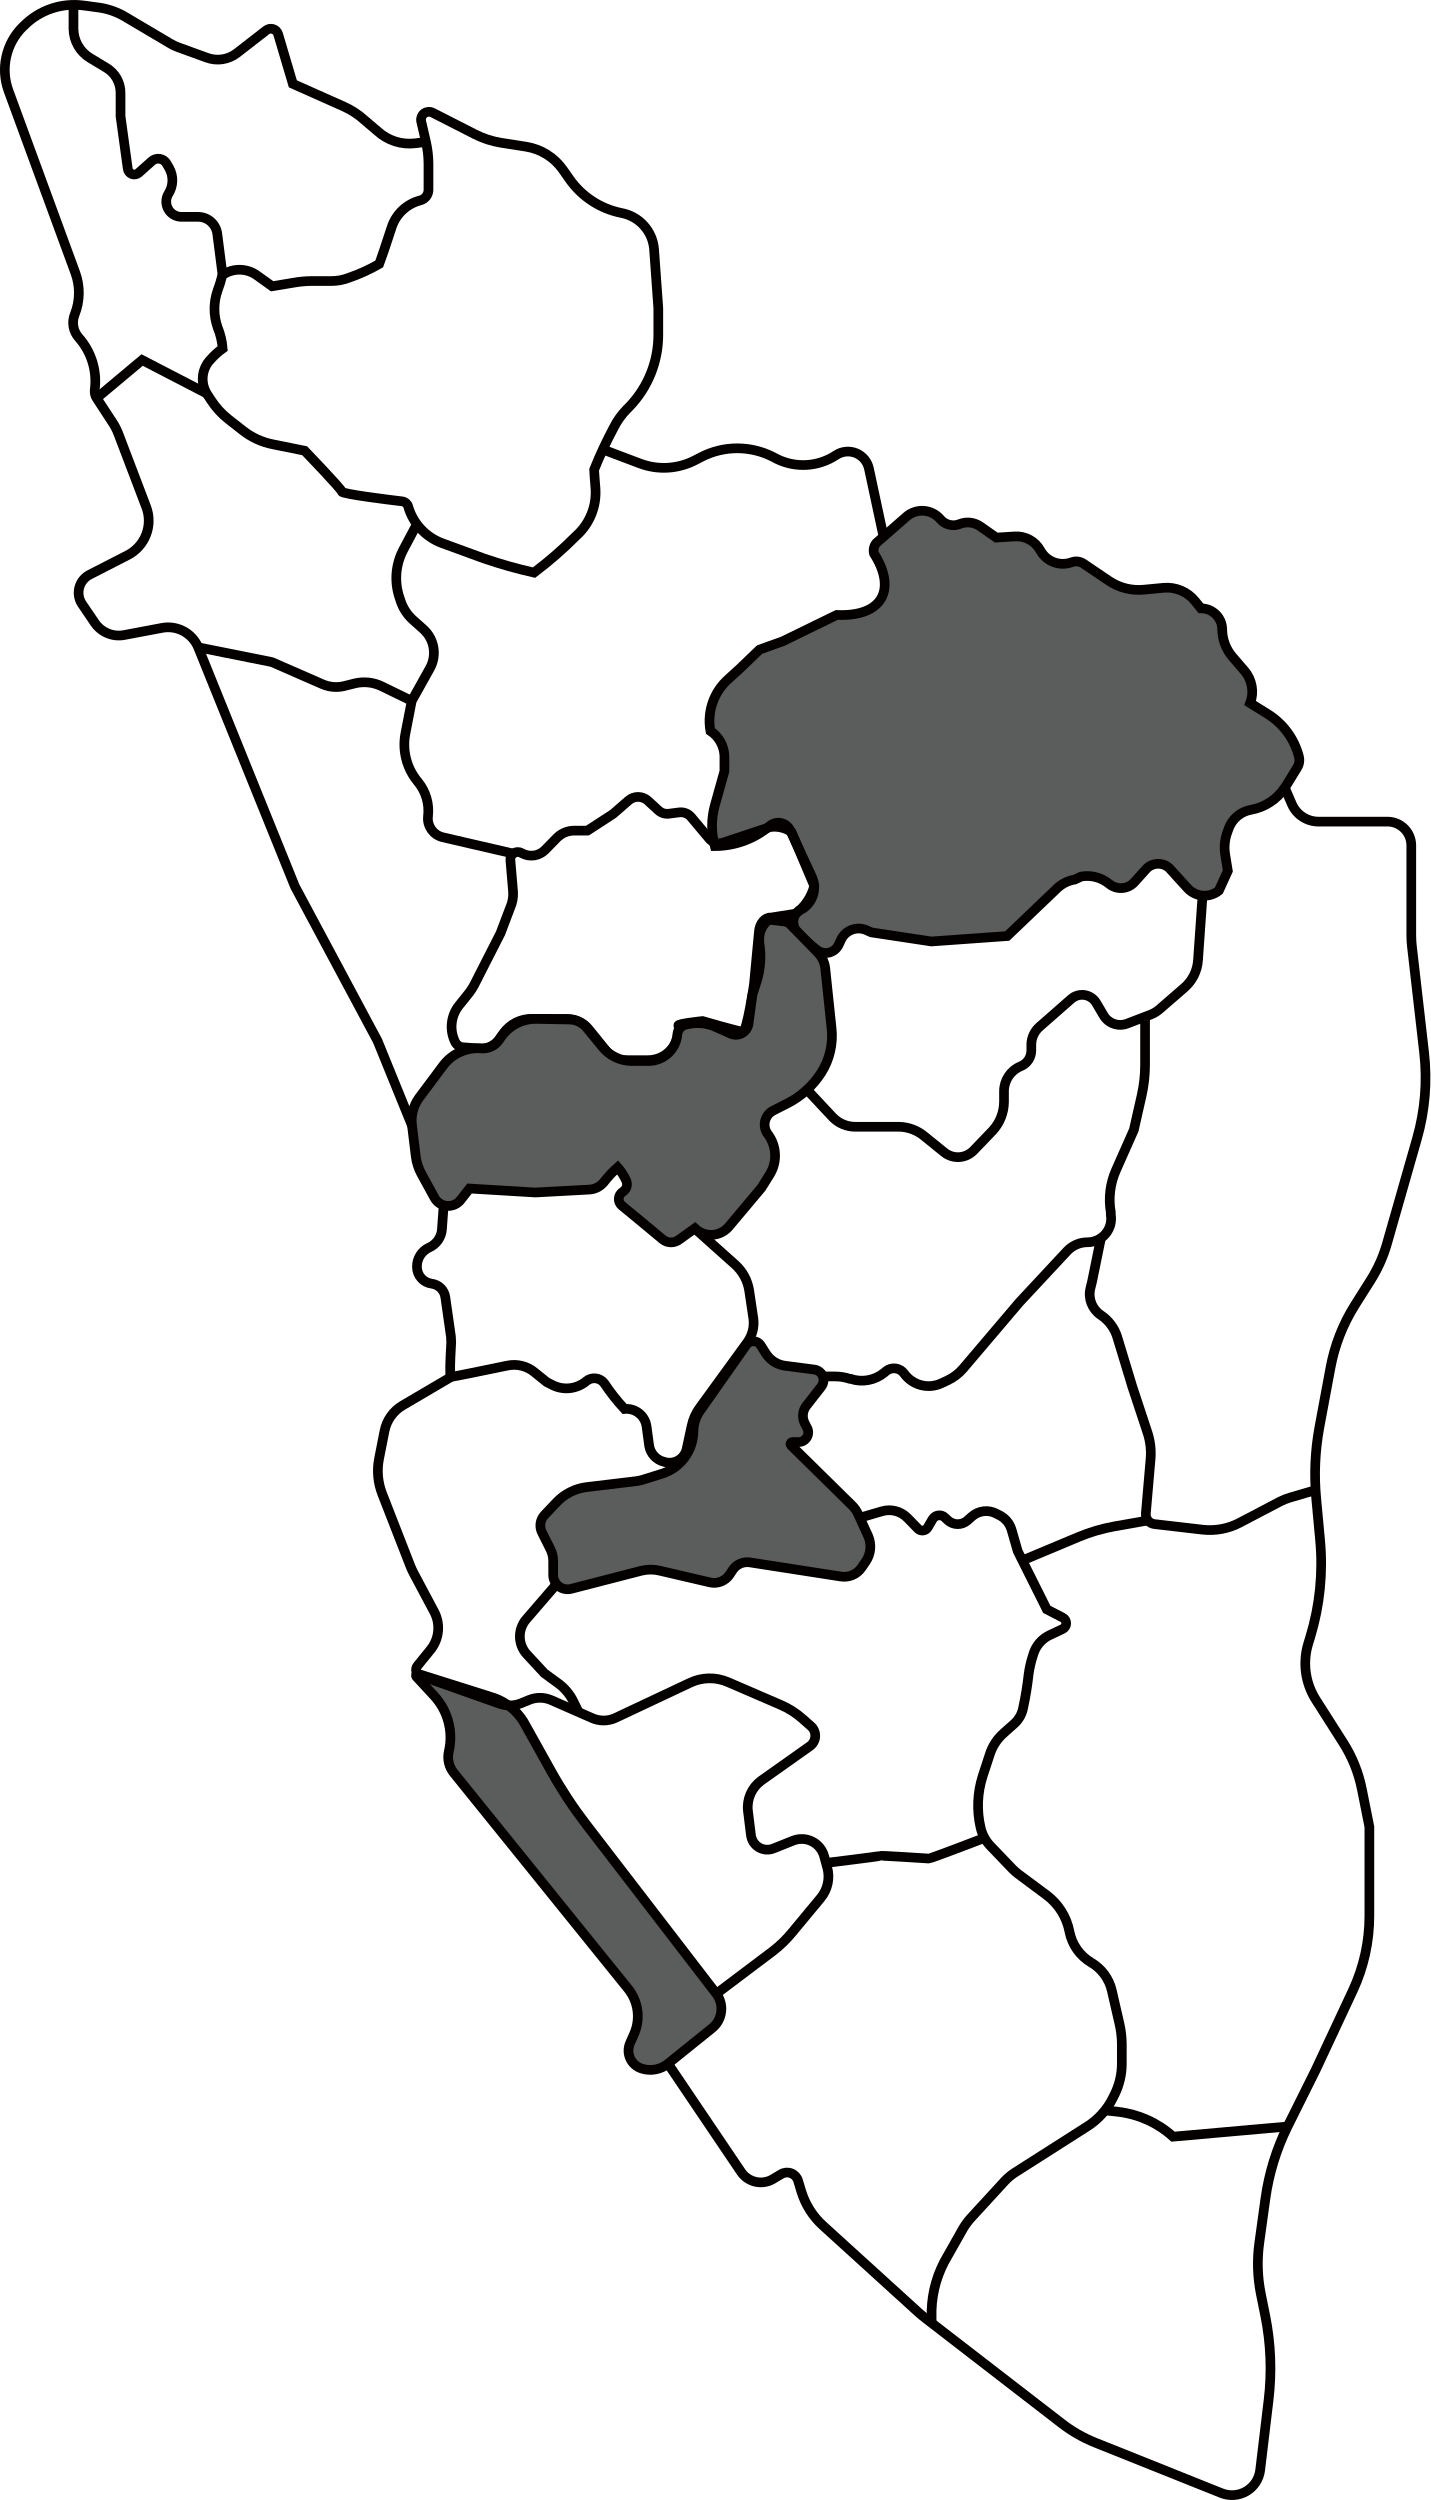
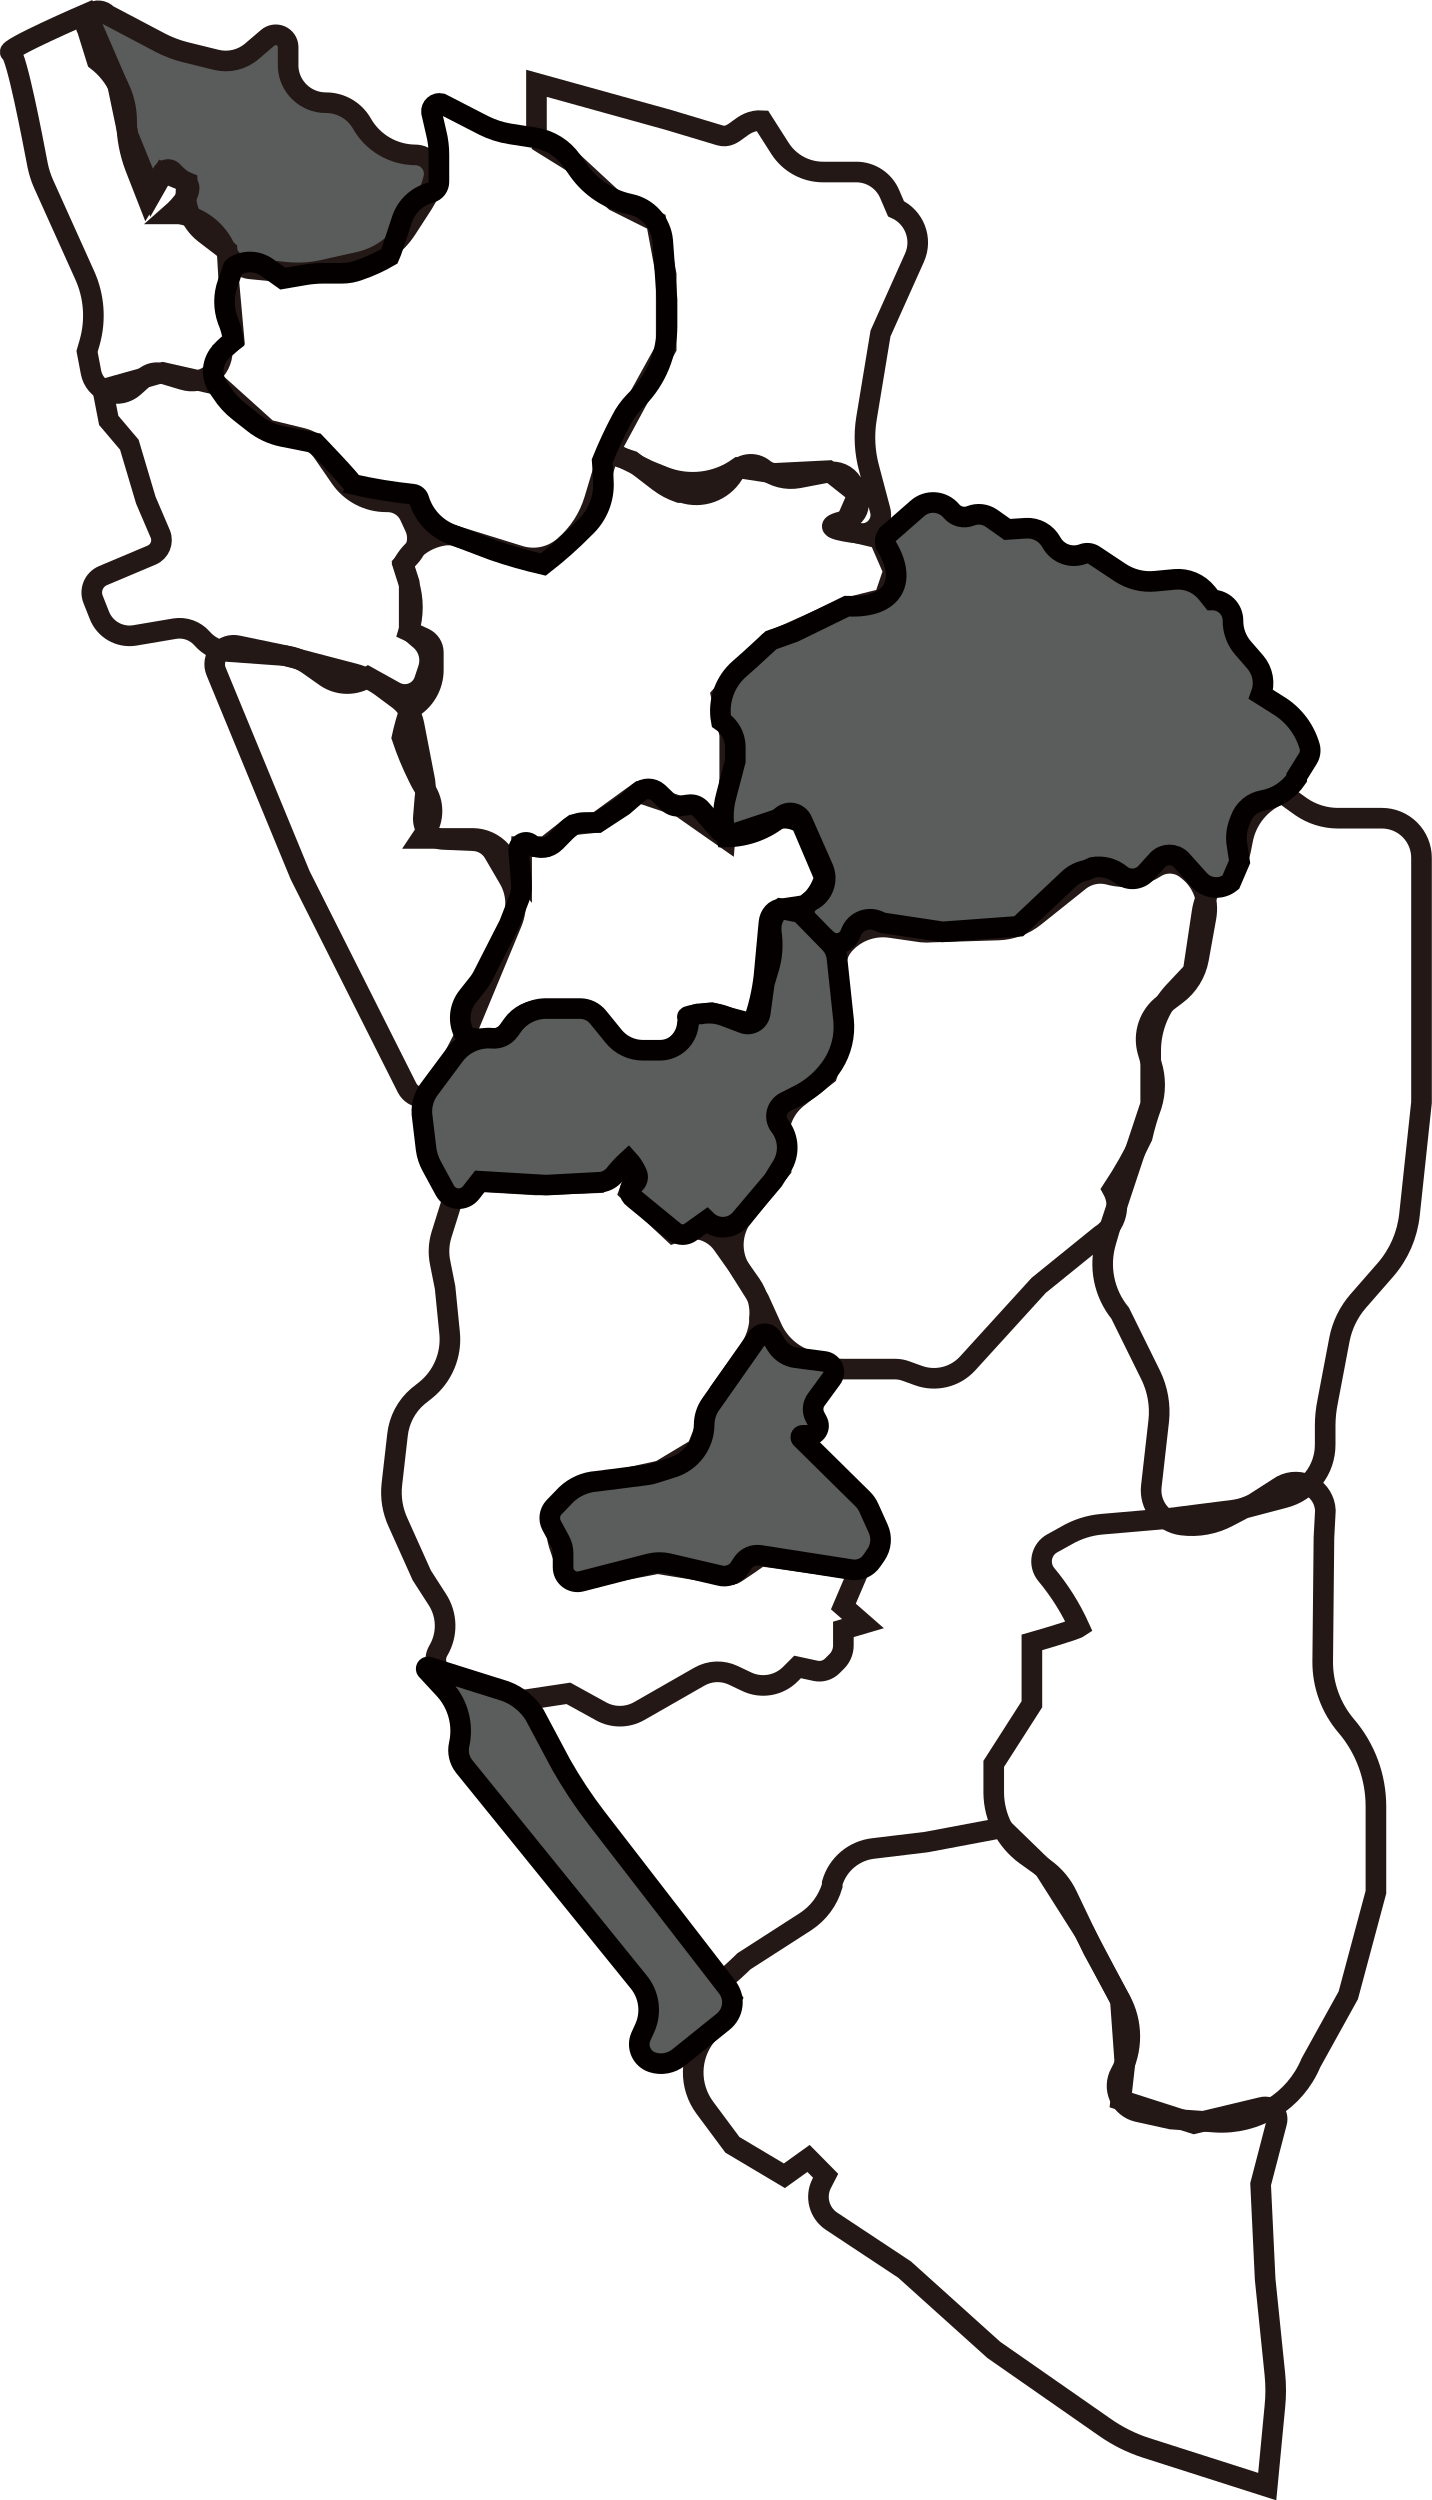
- <svg xmlns="http://www.w3.org/2000/svg" viewBox="0 0 147.75 258.24">
+ <svg xmlns="http://www.w3.org/2000/svg" viewBox="0 0 69.42 121.21">
  <defs>
-     <style>.cls-1{fill:#5b5c5c;}.cls-1,.cls-2{stroke:#040000;stroke-miterlimit:10;}.cls-2{fill:none;}</style>
+     <style>.cls-1{fill:#5a5c5c;}.cls-1,.cls-2{stroke:#231815;}.cls-1,.cls-2,.cls-3,.cls-4{stroke-miterlimit:10;}.cls-2,.cls-4{fill:none;}.cls-3{fill:#5b5c5c;}.cls-3,.cls-4{stroke:#040000;}</style>
  </defs>
  <g id="圖層_2" data-name="圖層 2">
-     <g id="圖層_1-2" data-name="圖層 1">
-       <path class="cls-1" d="M90.52,56.09l3.12-2.73a2.46,2.46,0,0,1,3.49.27h0a1.76,1.76,0,0,0,2,.5h0a2.26,2.26,0,0,1,2.12.24l1.66,1.16,1.91-.12a2.81,2.81,0,0,1,2.65,1.46h0a2.64,2.64,0,0,0,3.25,1.2h0a1.33,1.33,0,0,1,1.18.14L114.55,60a5.48,5.48,0,0,0,3.62.91l2-.19a3.75,3.75,0,0,1,3.3,1.4l.58.72h0A2.19,2.19,0,0,1,126.25,65h0a4.39,4.39,0,0,0,1.06,2.85l1.23,1.43a3.33,3.33,0,0,1,.6,3.35h0l1.8,1.12a7.33,7.33,0,0,1,3.22,4.35h0a1.49,1.49,0,0,1-.18,1.22l-1.14,1.86-.13.18a5.29,5.29,0,0,1-3.5,2.29h0a3,3,0,0,0-2.28,1.9l-.13.36a4.6,4.6,0,0,0-.24,2.38l.27,1.67L125.9,92h0a2.37,2.37,0,0,1-3.23-.25l-1.9-2.09a1.69,1.69,0,0,0-2.34.07l-1.25,1.39a1.89,1.89,0,0,1-2.6.19h0a3.6,3.6,0,0,0-2.89-.77l-.66.31a3.49,3.49,0,0,0-1.76.84l-5.23,5-7.83.56L90,96.31l-.47-.21a2,2,0,0,0-2.67,1l-.22.47a1.48,1.48,0,0,1-2.28.54l-1.54-1.26c-1.21-1-1.14-2.53.13-3h0a2.64,2.64,0,0,0,.91-3.29l-2.24-4.8a1.35,1.35,0,0,0-2.09-.46h0a8.81,8.81,0,0,1-5.7,2.1h0a8,8,0,0,1,0-4.17l1-3.57,0-1.57a3.26,3.26,0,0,0-1.45-2.59h0a5.8,5.8,0,0,1,1.9-5.4l1.1-1,2.08-2,2.4-.86,5.43-2.65.15-.07c4.79.21,6.17-2.69,3.84-6.34h0A1.24,1.24,0,0,1,90.52,56.09Z" />
-       <path class="cls-2" d="M53.85,88.1l.09.05a2,2,0,0,0,2.36-.35l1.21-1.24a2.53,2.53,0,0,1,1.81-.76h1.36l2.66-1.73,1.57-1.37a1.5,1.5,0,0,1,2,0l1.09,1a1.35,1.35,0,0,0,1.12.35l1-.13a1.39,1.39,0,0,1,1.27.48l1.87,2.23a1.33,1.33,0,0,0,1.44.41l4.81-1.6a3.1,3.1,0,0,1,2.25.51l2.35,5.56a5.13,5.13,0,0,1-1.93,2.87l-2.53.4c-.65-.05-1.18.62-1.25,1.42l-.52,5.51s-.73,4.86-1.14,4.86-4.17-1.1-4.17-1.1-2.66.28-2.49.46a1.4,1.4,0,0,1,0,.63,3.15,3.15,0,0,1-3.15,2.95H63.4l-2.64-3.26a2.86,2.86,0,0,0-2.13-1L55,105.24a3.56,3.56,0,0,0-3,1.5l-.4.57a2.32,2.32,0,0,1-2.08,1l-1.67-.13a1,1,0,0,1-.86-.6h0a3.54,3.54,0,0,1,.43-3.73l1.06-1.32a6,6,0,0,0,.48-.75l2.74-5.38,1-2.64A3.45,3.45,0,0,0,53,92.14l-.28-3.3A.77.77,0,0,1,53.85,88.1Z" />
-       <path class="cls-1" d="M42.56,116.27l.39,3.21a5.07,5.07,0,0,0,.56,1.74l1.38,2.52a1.62,1.62,0,0,0,2.69.21l.92-1.18,6.81.41,5.55-.3a2.08,2.08,0,0,0,1.5-.75,11.53,11.53,0,0,1,1.44-1.55,5.32,5.32,0,0,1,.85,1.3.92.92,0,0,1-.32,1.23h0a.88.88,0,0,0-.1,1.42l1.65,1.36,2.6,2.16a1.37,1.37,0,0,0,1.67,0l1.63-1.17h0a2.4,2.4,0,0,0,3.51-.18l3.36-4,.86-1.38a3.68,3.68,0,0,0-.19-4.16h0a1.63,1.63,0,0,1,.57-2.45l1.42-.72a9,9,0,0,0,3.52-3.18h0a7.1,7.1,0,0,0,1.07-4.56l-.66-6.27a2.77,2.77,0,0,0-.83-1.65l-2.87-2.94a1.33,1.33,0,0,0-.48-.2L79.43,95a2.43,2.43,0,0,0-1,2l0,.37a8.53,8.53,0,0,1-.27,4l-.43,1.35-.42,3.08a1.32,1.32,0,0,1-1.78,1L73.74,106a4.6,4.6,0,0,0-2.49-.24l-.35.07a1.13,1.13,0,0,0-.93,1h0A3,3,0,0,1,67,109.6H65.28a3.93,3.93,0,0,1-3.06-1.46l-1.57-1.93a2.43,2.43,0,0,0-1.85-.9l-3.38-.06a4.36,4.36,0,0,0-3.64,1.84l-.27.39a2,2,0,0,1-1.75.82h0a4.47,4.47,0,0,0-4,1.79l-2.48,3.32A4,4,0,0,0,42.56,116.27Z" />
-       <path class="cls-2" d="M83.39,112.6,86,115.39a3.22,3.22,0,0,0,2.36,1h4.49a4.22,4.22,0,0,1,2.66,1l2,1.62a2.25,2.25,0,0,0,3.08-.19l1.92-2a4.45,4.45,0,0,0,1.2-3v-1.1a2.78,2.78,0,0,1,1.73-2.58h0a1.76,1.76,0,0,0,1.09-1.63v-.58a2.48,2.48,0,0,1,.85-1.87l3.27-2.87a1.7,1.7,0,0,1,2.59.41l.73,1.24a2,2,0,0,0,2.5.88l2.4-.92a3.26,3.26,0,0,0,.89-.54l2.56-2.22a4.11,4.11,0,0,0,1.43-2.86l.46-6.55" />
-       <path class="cls-2" d="M45.83,124.5,45.65,127a2.23,2.23,0,0,1-1.31,1.86h0a2.15,2.15,0,0,0-1.27,2h0a1.75,1.75,0,0,0,1.53,1.74h0A1.63,1.63,0,0,1,46,134l.58,4.07a5.61,5.61,0,0,1,0,1.16c-.06,1-.15,3,0,3s3.71-.73,5.83-1.17a3.32,3.32,0,0,1,2.83.71l1.24,1,.53.27a3.2,3.2,0,0,0,3.55-.37h0a1.29,1.29,0,0,1,1.87.23,20.43,20.43,0,0,0,2.08,2.64h0a2.1,2.1,0,0,1,2.28,1.83l.27,2A2.05,2.05,0,0,0,68.59,151h0a1.81,1.81,0,0,0,2.34-1.33l.51-2.36a4.84,4.84,0,0,1,.85-1.91l4.89-6.72a3.43,3.43,0,0,0,.63-2.54l-.42-2.82a4.52,4.52,0,0,0-1.46-2.7l-4.15-3.71" />
-       <path class="cls-1" d="M43,173.18l1.85,2a6.35,6.35,0,0,1,1.51,5.74h0a2.58,2.58,0,0,0,.52,2.22l18,22.29a4.54,4.54,0,0,1,.62,4.67l-.41.93a1.94,1.94,0,0,0,1.18,2.64h0a2.9,2.9,0,0,0,2.73-.5l4.57-3.68a2.57,2.57,0,0,0,.42-3.55L60.56,188.47a44.6,44.6,0,0,1-3.62-5.5l-2.87-5.14a5.89,5.89,0,0,0-3-2.43l-7.93-2.51A.18.18,0,0,0,43,173.18Z" />
-       <path class="cls-1" d="M78.56,138.94l.55.87a2.78,2.78,0,0,0,2,1.27l3,.39a1.1,1.1,0,0,1,.73,1.76l-1.56,2a1.69,1.69,0,0,0-.16,1.78l.26.5a1,1,0,0,1-.88,1.45h-.66a.2.2,0,0,0-.14.33l6.27,6.17a3.13,3.13,0,0,1,.7,1l1,2.19a2.74,2.74,0,0,1-.26,2.68l-.42.61a2.16,2.16,0,0,1-2.12.91l-9.4-1.46a1.81,1.81,0,0,0-1.8.8l-.31.47a1.91,1.91,0,0,1-2,.8l-5.19-1.21a4,4,0,0,0-1.92,0L59,164.12a1.49,1.49,0,0,1-1.86-1.45v-1.44a2.66,2.66,0,0,0-.32-1.27L56,158.32a1.58,1.58,0,0,1,.25-1.83l1.27-1.34a5.14,5.14,0,0,1,3-1.53L65.7,153a4.15,4.15,0,0,0,.7-.15l1.95-.61a4.65,4.65,0,0,0,3.28-4.42h0a3.72,3.72,0,0,1,.68-2.09l4.77-6.79A.89.89,0,0,1,78.56,138.94Z" />
-       <path class="cls-2" d="M46.68,142.18l-5.1,3a3.94,3.94,0,0,0-1.86,2.63l-.57,2.89a6.54,6.54,0,0,0,.33,3.61l2.91,7.46a7.89,7.89,0,0,0,.33.72l2.13,4a3.57,3.57,0,0,1-.37,3.91l-1.37,1.69a.64.64,0,0,0,.3,1L51.64,176a3.14,3.14,0,0,0,2.18-.06l.83-.34a2.93,2.93,0,0,1,2.25,0l4.24,1.86a2.92,2.92,0,0,0,2.42,0l7.73-3.64a4.72,4.72,0,0,1,3.89-.07l5.42,2.34a8.38,8.38,0,0,1,2.33,1.48l.84.74a1.32,1.32,0,0,1-.11,2.06l-5,3.54a3.4,3.4,0,0,0-1.4,3.16l.31,2.49a1.7,1.7,0,0,0,2.33,1.38l2-.8a2.4,2.4,0,0,1,3.23,1.6l.32,1.17a3.48,3.48,0,0,1-.68,3.15l-2.92,3.52a12.08,12.08,0,0,1-2,1.95L74,205.94" />
-       <path class="cls-2" d="M132.71,81.36l.72,1.67a3,3,0,0,0,2.79,1.84h7.1a2.46,2.46,0,0,1,2.46,2.46V96.6a9.66,9.66,0,0,0,.07,1.2l1.25,10.88a22.82,22.82,0,0,1-.73,8.93l-3.1,10.85a14.43,14.43,0,0,1-1.69,3.78l-1.64,2.6a18.36,18.36,0,0,0-2.5,6.41l-1.16,6.22a26.83,26.83,0,0,0-.32,7.32l.4,4.3a26,26,0,0,1-1,9.95l-.24.79a7,7,0,0,0,.79,5.73l2.82,4.43a14,14,0,0,1,1.95,4.85l.77,3.86v9.2a18.22,18.22,0,0,1-1.71,7.72l-3.83,8.19L133,219.66a24.46,24.46,0,0,0-2.29,7.46l-.63,4.56a15.77,15.77,0,0,0,.15,5.22l.47,2.33a27.5,27.5,0,0,1,.34,8.68l-.87,7.25a2.93,2.93,0,0,1-4,2.37l-13.07-5.23a14.52,14.52,0,0,1-3.47-2l-14-10.81c-.25-.19-.5-.4-.74-.61l-9.9-9a7.88,7.88,0,0,1-2.22-3.52l-.33-1.1a1.19,1.19,0,0,0-1.75-.68l-.85.51a2.46,2.46,0,0,1-3.29-.74L69,213.17" />
-       <path class="cls-2" d="M118.28,104.92V110a14.32,14.32,0,0,1-.36,3.19l-.8,3.53-1.84,4.15a7.55,7.55,0,0,0-.54,4.35l0,.24a2.44,2.44,0,0,1-2.41,2.86h0a2.88,2.88,0,0,0-2.11.92l-4.92,5.28-5.81,6.84a4.77,4.77,0,0,1-1.59,1.22l-.64.3a3.12,3.12,0,0,1-3.87-1h0a1.29,1.29,0,0,0-1.86-.25l-.2.17a3.65,3.65,0,0,1-3.47.63l-.07,0a5,5,0,0,0-1.54-.25H84.94" />
-       <path class="cls-2" d="M113.7,128l-.89,4.36-.17.7a2.58,2.58,0,0,0,1.07,2.78h0a4.23,4.23,0,0,1,1.7,2.28l1.56,5.14,1.56,4.72a6.77,6.77,0,0,1,.32,2.72l-.49,5.66a1,1,0,0,0,.87,1.07l5,.58a6.62,6.62,0,0,0,3.81-.71l4.19-2.2a6.14,6.14,0,0,1,1-.4l2.69-.79" />
-       <path class="cls-2" d="M57.5,163.62l-3.12,3.62a2.72,2.72,0,0,0,0,3.6l1.85,2,1.37,1a5.06,5.06,0,0,1,1.67,2l.49,1" />
-       <path class="cls-2" d="M88.74,156.8l2.36-.69a2.64,2.64,0,0,1,2.64.69l1.08,1.11a.64.64,0,0,0,1-.11l.51-.87a.82.82,0,0,1,1.27-.18l.33.31a1.51,1.51,0,0,0,2,0l.46-.41a2.23,2.23,0,0,1,2.54-.29l.39.2a2.44,2.44,0,0,1,1.17,1.46l.64,2.22,3,6,1.64.85a.66.66,0,0,1,0,1.18l-1.3.61A3.21,3.21,0,0,0,106.7,171a11.08,11.08,0,0,0-.44,1.88,34.57,34.57,0,0,1-.58,3.57,2.94,2.94,0,0,1-1,1.68l-1,.89a4.92,4.92,0,0,0-1.44,2.2l-.73,2.23a10,10,0,0,0-.22,5.33h0a4.05,4.05,0,0,0,1,1.88l2.31,2.41a5.37,5.37,0,0,0,.57.5l2.93,2.18a6.14,6.14,0,0,1,2.37,3.78h0a4.75,4.75,0,0,0,2.26,3.2h0a4.55,4.55,0,0,1,2.12,2.9l.79,3.44a9.51,9.51,0,0,1,.24,2.12v2a7.14,7.14,0,0,1-.75,3.17l-.19.38a7.31,7.31,0,0,1-2.63,2.91l-7.51,4.79a5.37,5.37,0,0,0-1,.84l-3.47,3.78a7,7,0,0,0-.83,1.11L97.9,233a11.58,11.58,0,0,0-1.67,5.64l0,1.31" />
-       <path class="cls-2" d="M85.58,192.4s5.12-.62,5.28-.69,4.85.27,5.08.27,5.82-2.16,5.82-2.16" />
-       <path class="cls-2" d="M105.63,161.18l5.78-2.42a17.75,17.75,0,0,1,3.69-1.09l3.5-.62" />
-       <path class="cls-2" d="M114.22,218l1.27.14a10.19,10.19,0,0,1,5.68,2.57h0L133,219.66" />
-       <path class="cls-2" d="M43.5,12.5l.5,2.16a10.29,10.29,0,0,1,.26,2.28V19.6a1.13,1.13,0,0,1-.85,1.1h0a4.22,4.22,0,0,0-2.95,2.76c-.53,1.64-1.2,3.62-1.28,3.8a17.68,17.68,0,0,1-3.11,1.42,5,5,0,0,1-1.83.35h-2a10.69,10.69,0,0,0-1.78.15l-2.35.39-1.55-1.11a3.09,3.09,0,0,0-3.34-.2c-.16.1-.27.18-.27.23A14.46,14.46,0,0,1,22.48,30a5.75,5.75,0,0,0,0,3.82A7.23,7.23,0,0,1,23,36a7.14,7.14,0,0,0-1.21,1.09,2.91,2.91,0,0,0-.39,3.63l.41.63a8.05,8.05,0,0,0,1.78,1.95l1.52,1.19a7.21,7.21,0,0,0,3.05,1.4l3.31.67s3.85,4,3.85,4.23,4.7.82,6.23,1a.73.73,0,0,1,.61.52h0a5.72,5.72,0,0,0,3.49,3.79L50,57.69a49.28,49.28,0,0,0,5.16,1.46,40.2,40.2,0,0,0,4.35-3.79,6,6,0,0,0,2-4.91c-.07-.93-.14-1.77-.14-1.93a43,43,0,0,1,2-4.3,7.59,7.59,0,0,1,1.38-1.95l.26-.26A10.7,10.7,0,0,0,68,34.52V32.4a5.43,5.43,0,0,0,0-.57l-.44-6.12A4.14,4.14,0,0,0,64.19,22h0a8.62,8.62,0,0,1-5.35-3.48l-.7-1a5.76,5.76,0,0,0-3.81-2.37l-2.56-.4a9.16,9.16,0,0,1-2.71-.88l-4.39-2.24A.82.82,0,0,0,43.5,12.5Z" />
-       <path class="cls-2" d="M42.56,116.27,39,107.52,30.47,91.58l-10-24.72a3.37,3.37,0,0,0-3.74-2l-3.87.73a3,3,0,0,1-3.1-1.3L8.45,62.36a2.1,2.1,0,0,1,.81-3l3.9-2a4,4,0,0,0,1.94-5l-2.88-7.57a6.06,6.06,0,0,0-.6-1.16L10,41.15a1.29,1.29,0,0,1-.21-.9h0a6.79,6.79,0,0,0-1.65-5.37h0a2.31,2.31,0,0,1-.42-2.41h0a6,6,0,0,0,.06-4.29L.88,9.38a6.28,6.28,0,0,1,1.46-6.6l.14-.13A7.31,7.31,0,0,1,8.66.57l1.63.22a7.3,7.3,0,0,1,2.73,1l4.63,2.74a4.74,4.74,0,0,0,.72.34l3,1.09a3.24,3.24,0,0,0,3.12-.49l3-2.33a.78.78,0,0,1,1.24.39l1.52,5.13L35.5,11a8.14,8.14,0,0,1,2.18,1.43L39,13.55A4.87,4.87,0,0,0,42.9,14.8l1.1-.14" />
-       <path class="cls-2" d="M7.59.5V3a3.55,3.55,0,0,0,1.73,3l1.66,1a3,3,0,0,1,1.47,2.59V12l.75,5.45a.68.68,0,0,0,1.12.41l1.33-1.19a1,1,0,0,1,1.58.26l.25.44A2.58,2.58,0,0,1,17.41,20h0a1.57,1.57,0,0,0,1.33,2.4h1.71a2,2,0,0,1,2,1.79L23,28.49" />
-       <path class="cls-2" d="M62.2,46.4l3.89,1.47a7,7,0,0,0,5.71-.33l.66-.34a8.1,8.1,0,0,1,7.39,0l.38.2A6.15,6.15,0,0,0,86.38,47h0a2.22,2.22,0,0,1,3.38,1.41l1.5,7" />
-       <path class="cls-2" d="M43.07,54.13l-1.4,2.64a6.26,6.26,0,0,0-.41,4.94l.1.3a4.53,4.53,0,0,0,1.27,2l1.12,1a3.28,3.28,0,0,1,.67,4L42.53,72.4l-.65,3.35a6,6,0,0,0,1.28,5h0a4.71,4.71,0,0,1,1.05,3.59h0a2,2,0,0,0,1.5,2.14L53,88.17" />
-       <polyline class="cls-2" points="9.95 41.15 14.68 37.19 21.4 40.67" />
-       <path class="cls-2" d="M20.42,66.86l7.66,1.53,5.24,2.29a3.53,3.53,0,0,0,2.22.19l1.12-.28a4.14,4.14,0,0,1,2.77.3l3.1,1.51" />
-     </g>
+     <path class="cls-1" d="M134.32,545.63l.46,1.48h0a3.7,3.7,0,0,1,1.44,2.93h0a6.36,6.36,0,0,0,.43,2.28l.57,1.46.75-1.25a.32.32,0,0,1,.52,0,2.85,2.85,0,0,0,.62.51c.56.39-.72,1.51-.72,1.51l.37,0a2.89,2.89,0,0,1,2.27,1.76h0a1.46,1.46,0,0,0,1.23.91l1.78.17a5.62,5.62,0,0,0,1.69-.11l1.74-.39a3.7,3.7,0,0,0,2.33-1.62l.79-1.22a4,4,0,0,0,.52-1.24h0a.92.92,0,0,0-.89-1.12h0a3,3,0,0,1-2.6-1.53h0a2,2,0,0,0-1.75-1h0a1.83,1.83,0,0,1-1.82-1.72l0-1a.6.6,0,0,0-1-.42l-.75.64a1.94,1.94,0,0,1-1.74.42l-1.54-.38a5.56,5.56,0,0,1-1.15-.44l-2.58-1.36A.61.61,0,0,0,134.32,545.63Z" transform="translate(-130.08 -544.18)" />
+     <path class="cls-2" d="M156.09,550.85v-2.63l6.42,1.78,2.46.74c.77.23,1-.78,2.07-.71h0l.86,1.35a2.48,2.48,0,0,0,2.08,1.14h1.61a1.76,1.76,0,0,1,1.63,1.08l.3.7h0a1.8,1.8,0,0,1,.9,2.37l-1.65,3.68-.68,4.12a5.7,5.7,0,0,0,.13,2.43l.53,2a.9.9,0,0,1-1,1.14c-1-.11-1.91-.31-.83-.58s.86-1.23.47-1.87a1.11,1.11,0,0,0-1.17-.51l-1.41.27a2.07,2.07,0,0,1-1.68-.42h0a1,1,0,0,0-1.5.24h0a2.11,2.11,0,0,1-2.47.89l-.14,0a3.51,3.51,0,0,1-1-.53l-1.3-1-1.14-.36,1.33-2.46,1.47-2.66v-3.55l-.48-2.57-2-1-2-1.85-1.79-1.11" transform="translate(-130.08 -544.18)" />
+     <path class="cls-2" d="M149.61,571.55h0l.29.91a3.91,3.91,0,0,1,0,2.32h0l.76.35a.76.76,0,0,1,.43.67v.86a2.16,2.16,0,0,1-1.13,1.9h0a11.33,11.33,0,0,0-.39,1.38,14.51,14.51,0,0,0,.78,1.89,4.53,4.53,0,0,0,.36.64h0a1.84,1.84,0,0,1,0,2.06l-.2.3H153a1.85,1.85,0,0,1,1.37.62l1,1.16v-1.38l1.16,0,1.35-1.06,1.15-.12,2-1.45,2,.67,2.2,1.54.23-2.88V579.8l-.41-1.89,2.3-2.58,3.68-1.65,1.92-.48.45-1.33-.69-1.59-1.78-.42.75-1.72L170.24,567l-2.61.13-1.76-.27h0a3.81,3.81,0,0,1-3.62.43l-.74-.3-1.9-.94-.7,2.33a4.78,4.78,0,0,1-1.48,2.29h0a2.26,2.26,0,0,1-2.2.45l-3.22-1-.3,0A2.7,2.7,0,0,0,149.61,571.55Z" transform="translate(-130.08 -544.18)" />
+     <path class="cls-2" d="M134.29,544.84s-4,1.73-3.7,1.88,1.06,4.14,1.32,5.5a4.41,4.41,0,0,0,.28.87l2,4.44a4.76,4.76,0,0,1,.24,3.24l-.13.45.19,1a1.26,1.26,0,0,0,2.09.71l.49-.44a.91.91,0,0,1,.89-.2l1,.3a1.47,1.47,0,0,0,1.9-1.41h0l.57-.51-.25-2.78-.09-1.56-1.1-.84a2.36,2.36,0,0,1-.84-2.37l0-.1-1.14-.47-.57,1-1.15-2.82-.51-2.44Z" transform="translate(-130.08 -544.18)" />
+     <path class="cls-2" d="M135.06,563.06l.29,1.5,1,1.18.8,2.69.71,1.66a.79.79,0,0,1-.42,1l-2.37,1a.89.89,0,0,0-.48,1.14l.3.76a1.57,1.57,0,0,0,1.71,1l1.95-.33a1.45,1.45,0,0,1,1.33.48h0a1.85,1.85,0,0,0,1.26.63l2.66.19a2.43,2.43,0,0,1,1.21.43l.88.62a1.84,1.84,0,0,0,2.05,0h0l1.26.7a1,1,0,0,0,1.47-.58l.18-.54a1.31,1.31,0,0,0-.39-1.38l-.54-.46,0-2.32-.29-.91.34-.37a1.28,1.28,0,0,0,.22-1.43l-.24-.52a1.18,1.18,0,0,0-1.08-.69h-.06a2.7,2.7,0,0,1-2.23-1.17l-.84-1.22a1.71,1.71,0,0,0-1-.69l-1.68-.41-2.42-2.18-2.66-.6Z" transform="translate(-130.08 -544.18)" />
+     <path class="cls-2" d="M140.56,576.74l4.07,9.87,5.19,10.32a.84.84,0,0,0,1.49,0l1.35-2.63,2.24-5.4a2.4,2.4,0,0,0-.15-2.12l-.73-1.25a1.2,1.2,0,0,0-1-.59l-1.41-.06a1,1,0,0,1-1-1.12l.07-.86a3.11,3.11,0,0,0,0-.86l-.53-2.74a2,2,0,0,0-.74-1.2l-.85-.63a4,4,0,0,0-1.29-.62l-3.44-.9-2.21-.46A.92.92,0,0,0,140.56,576.74Z" transform="translate(-130.08 -544.18)" />
+     <path class="cls-2" d="M152.05,602.24l-.57,1.82a2.76,2.76,0,0,0-.06,1.34l.24,1.21.22,2.21a3.16,3.16,0,0,1-1.15,2.75l-.38.3a2.87,2.87,0,0,0-1,1.9l-.27,2.37a3.49,3.49,0,0,0,.3,1.86l1.15,2.56.74,1.15a2.35,2.35,0,0,1,.06,2.5h0a.85.85,0,0,0,.48,1.25l3.57,1.16,2.26-.34,1.56.86a1.89,1.89,0,0,0,1.87,0l2.92-1.67a1.78,1.78,0,0,1,1.65-.06l.63.3a1.86,1.86,0,0,0,2.14-.37l.34-.34.88.19a.88.88,0,0,0,.8-.24l.24-.24a1.09,1.09,0,0,0,.3-.75v-.78l.95-.28-.95-.83.76-1.78-4.78-.67s-1.15.82-1.33.89-3.65-.52-3.65-.52l-3.32.63a1,1,0,0,1-1.18-.7l-.29-.86a2.13,2.13,0,0,1,.18-1.71h0a2.59,2.59,0,0,1,1.64-1.19l3.08-.67,1.8-1.08,1.07-2.73,1.43-2a3,3,0,0,0,.52-1.36l0-.21a2.41,2.41,0,0,0-.41-1.65l-1.31-1.86-.11-.15a1.79,1.79,0,0,0-2-.6l-.34.12-2.14-2,.34-.92-.4-.61-1.38,1.08-3.07.11-2.74-.16-1.3.79" transform="translate(-130.08 -544.18)" />
+     <path class="cls-2" d="M166,605.79l.88,1.4.62,1.37a2.92,2.92,0,0,0,1.74,1.58l.87.29a2.7,2.7,0,0,0,.85.13h2.54a1.5,1.5,0,0,1,.52.1l.58.21a2.21,2.21,0,0,0,2.39-.58l3.45-3.79,3-2.43,0,0a1.66,1.66,0,0,0,.58-2.22h0a20.71,20.71,0,0,0,1.44-2.55,12.1,12.1,0,0,1,.45-1.52,3.36,3.36,0,0,0,0-2l-.18-.62a2.13,2.13,0,0,1,.77-2.29l.61-.46a2.78,2.78,0,0,0,1.08-1.74l.36-2a2.36,2.36,0,0,0-.87-2.29l-.09-.07a1.29,1.29,0,0,0-1.49-.07h0a2.75,2.75,0,0,1-2.25.34h0a1.64,1.64,0,0,0-1.42.29l-2.19,1.75a3,3,0,0,1-1.75.65l-3.23.1a2.64,2.64,0,0,1-.49,0l-1.52-.22a2.52,2.52,0,0,0-2.24.82h0a1.56,1.56,0,0,0-.38,1.24l.32,2.8-.77,2.28-1.43,1.11a2.41,2.41,0,0,0-.91,2.07l.1,1.4-2,2.52h0A2.32,2.32,0,0,0,166,605.79Z" transform="translate(-130.08 -544.18)" />
+     <path class="cls-2" d="M192.27,582.65l.89.64a3.15,3.15,0,0,0,1.78.56h2.13a1.92,1.92,0,0,1,1.93,1.93v11.85l-.58,5.42a4.86,4.86,0,0,1-1.18,2.71l-1.31,1.5a4,4,0,0,0-.91,1.87l-.57,3a5.93,5.93,0,0,0-.12,1.19v.91a2.65,2.65,0,0,1-2,2.57l-1.94.51-.74.39a3.76,3.76,0,0,1-2.28.42h0a1.7,1.7,0,0,1-1.47-1.87l.36-3.18a4.06,4.06,0,0,0-.39-2.22l-1.48-3h0a3.78,3.78,0,0,1-.69-3.47l.29-1,1.88-5.66,0-2.66a4.23,4.23,0,0,1,1.12-2.79l.94-1,.43-2.87a3,3,0,0,1,1.23-2h0a1.6,1.6,0,0,0,.64-1l.1-.51a3,3,0,0,1,1.8-2.2l.09,0" transform="translate(-130.08 -544.18)" />
+     <path class="cls-2" d="M181.11,619a1,1,0,0,0-.31,1.51,11.19,11.19,0,0,1,1.61,2.56c-.22.15-2.3.74-2.3.74v3l-1.85,2.89v1.42a3.78,3.78,0,0,0,1.55,3l.91.65a3.41,3.41,0,0,1,1.11,1.33l1.24,2.6,1.33,2.44a3.67,3.67,0,0,1,0,3.55h0a1.28,1.28,0,0,0,.83,1.87l1.63.36,2.13.15a4.69,4.69,0,0,0,4.65-2.88h0l1.81-3.27,1.34-5v-4.16a6,6,0,0,0-1.44-3.9h0a4.77,4.77,0,0,1-1.14-3.13l.06-6,.07-1.32a1.44,1.44,0,0,0-2.12-1.2l-1.37.88a3,3,0,0,1-.92.3l-3.3.42-3.12.27a4.14,4.14,0,0,0-1.75.56Z" transform="translate(-130.08 -544.18)" />
+     <path class="cls-2" d="M164.26,646.38l1.33,1.79,2.52,1.5,1.17-.84.83.84-.19.37a1.42,1.42,0,0,0,.47,1.83l3.55,2.35,4.32,3.89,5.38,3.75a7.46,7.46,0,0,0,2,1l5.88,1.88.37-3.87a7.68,7.68,0,0,0,0-1.59l-.47-4.59-.22-4.61.78-3a.59.59,0,0,0-.71-.73l-3.3.79L184.42,646l.2-1.78-.22-3.05-1.74-3.31-1.94-3.06-2.06-2-3.66.69-2.57.31a2.35,2.35,0,0,0-2,1.68l0,.13a3.13,3.13,0,0,1-1.28,1.73l-3,1.93s-1,1-1.11.89.5.88.5.88l-1.12,1.72-.11.12A2.87,2.87,0,0,0,164.26,646.38Z" transform="translate(-130.08 -544.18)" />
+   </g>
+   <g id="圖層_1" data-name="圖層 1">
+     <path class="cls-3" d="M173.1,570.11l1.46-1.28a1.15,1.15,0,0,1,1.64.12h0a.82.82,0,0,0,.94.24h0a1.08,1.08,0,0,1,1,.11l.78.55.9-.06a1.32,1.32,0,0,1,1.24.69h0a1.24,1.24,0,0,0,1.53.56h0a.6.6,0,0,1,.55.07l1.25.83a2.61,2.61,0,0,0,1.7.42l.95-.09a1.79,1.79,0,0,1,1.55.66l.27.34h0a1,1,0,0,1,1,1h0a2,2,0,0,0,.49,1.33l.59.68a1.57,1.57,0,0,1,.28,1.57h0l.84.53a3.44,3.44,0,0,1,1.52,2h0a.74.74,0,0,1-.09.58l-.54.87,0,.09a2.51,2.51,0,0,1-1.65,1.07h0a1.4,1.4,0,0,0-1.07.9l-.06.16a2.08,2.08,0,0,0-.11,1.13l.12.78-.43,1h0a1.11,1.11,0,0,1-1.52-.11l-.9-1a.8.8,0,0,0-1.1,0l-.59.65a.89.89,0,0,1-1.22.09h0a1.69,1.69,0,0,0-1.35-.36l-.32.14a1.71,1.71,0,0,0-.82.4l-2.46,2.32-3.68.27-2.93-.44-.22-.1a1,1,0,0,0-1.26.47l-.1.23a.7.7,0,0,1-1.07.25l-.73-.59c-.57-.5-.53-1.19.06-1.4h0a1.23,1.23,0,0,0,.43-1.55l-1-2.26a.63.63,0,0,0-1-.21h0a4.17,4.17,0,0,1-2.68,1h0a3.72,3.72,0,0,1,0-2l.44-1.68,0-.73a1.54,1.54,0,0,0-.68-1.22h0a2.71,2.71,0,0,1,.89-2.53l.52-.46,1-.92,1.12-.4,2.56-1.25.06,0c2.25.1,2.91-1.26,1.81-3h0A.59.59,0,0,1,173.1,570.11Z" transform="translate(-130.08 -544.18)" />
+     <path class="cls-4" d="M155.86,585.15l0,0A.94.94,0,0,0,157,585l.57-.58a1.17,1.17,0,0,1,.84-.36h.65l1.24-.81.74-.64a.71.71,0,0,1,.95,0l.51.49a.62.62,0,0,0,.52.16l.45-.06a.65.65,0,0,1,.6.23l.88,1a.63.63,0,0,0,.67.19l2.26-.75a1.42,1.42,0,0,1,1.06.24l1.11,2.61a2.46,2.46,0,0,1-.91,1.35l-1.19.18c-.3,0-.56.3-.59.67l-.24,2.59a10,10,0,0,1-.54,2.29c-.19,0-2-.52-2-.52s-1.25.13-1.17.21a.69.69,0,0,1,0,.3,1.49,1.49,0,0,1-1.48,1.39h-1.66l-1.24-1.53a1.28,1.28,0,0,0-1-.49l-1.71,0a1.67,1.67,0,0,0-1.39.7l-.19.27a1.1,1.1,0,0,1-1,.46l-.78-.07a.47.47,0,0,1-.4-.27h0a1.66,1.66,0,0,1,.2-1.76l.49-.62a1.92,1.92,0,0,0,.23-.35l1.29-2.53.48-1.24a1.74,1.74,0,0,0,.11-.75l-.13-1.55A.36.36,0,0,1,155.86,585.15Z" transform="translate(-130.08 -544.18)" />
+     <path class="cls-3" d="M150.56,598.39l.18,1.51a2.4,2.4,0,0,0,.27.82l.64,1.18a.76.76,0,0,0,1.27.1l.43-.55,3.2.19,2.61-.14a1,1,0,0,0,.7-.35,6.08,6.08,0,0,1,.68-.73,2.33,2.33,0,0,1,.4.61.43.43,0,0,1-.15.58h0a.4.4,0,0,0,0,.66l.78.64,1.22,1a.65.65,0,0,0,.78,0l.77-.55h0a1.13,1.13,0,0,0,1.65-.08l1.58-1.87.4-.65a1.72,1.72,0,0,0-.09-2h0a.77.77,0,0,1,.27-1.15l.67-.34a4.23,4.23,0,0,0,1.65-1.49h0a3.37,3.37,0,0,0,.51-2.14l-.32-3a1.27,1.27,0,0,0-.38-.78l-1.35-1.38a.59.59,0,0,0-.23-.09l-.77-.15a1.17,1.17,0,0,0-.46.94l0,.17a4,4,0,0,1-.14,1.86l-.19.63-.2,1.45a.61.61,0,0,1-.84.49l-.87-.33a2.13,2.13,0,0,0-1.17-.11l-.16,0a.53.53,0,0,0-.44.48h0a1.39,1.39,0,0,1-1.38,1.28h-.83a1.83,1.83,0,0,1-1.43-.69l-.74-.91a1.12,1.12,0,0,0-.87-.42l-1.59,0a2,2,0,0,0-1.71.87l-.13.18a.91.91,0,0,1-.82.39h0a2.08,2.08,0,0,0-1.86.84l-1.16,1.56A1.83,1.83,0,0,0,150.56,598.39Z" transform="translate(-130.08 -544.18)" />
+     <path class="cls-3" d="M150.76,625.14l.87.94a3,3,0,0,1,.71,2.69h0a1.27,1.27,0,0,0,.24,1.05l8.48,10.47a2.14,2.14,0,0,1,.29,2.2l-.2.44a.92.92,0,0,0,.56,1.24h0a1.37,1.37,0,0,0,1.28-.24l2.15-1.73a1.2,1.2,0,0,0,.2-1.67L159,632.32a22.17,22.17,0,0,1-1.71-2.58L156,627.32a2.86,2.86,0,0,0-1.4-1.14L150.85,625A.09.09,0,0,0,150.76,625.14Z" transform="translate(-130.08 -544.18)" />
+     <path class="cls-3" d="M167.48,609l.26.42a1.29,1.29,0,0,0,.93.59l1.39.18a.52.52,0,0,1,.34.83l-.73,1a.78.78,0,0,0-.08.84l.12.23a.46.46,0,0,1-.41.68H169a.09.09,0,0,0-.06.16l2.94,2.9a1.43,1.43,0,0,1,.33.47l.45,1a1.29,1.29,0,0,1-.11,1.26l-.2.29a1,1,0,0,1-1,.43l-4.42-.69a.86.86,0,0,0-.84.37l-.15.23a.89.89,0,0,1-1,.37l-2.44-.57a2,2,0,0,0-.9,0l-3.34.86a.7.7,0,0,1-.88-.68v-.68a1.27,1.27,0,0,0-.15-.6l-.41-.76a.76.76,0,0,1,.12-.87l.6-.62A2.37,2.37,0,0,1,159,616l2.43-.31a1.94,1.94,0,0,0,.33-.07l.92-.29a2.19,2.19,0,0,0,1.54-2.07h0a1.74,1.74,0,0,1,.32-1l2.24-3.19A.42.42,0,0,1,167.48,609Z" transform="translate(-130.08 -544.18)" />
+     <path class="cls-4" d="M151,549.62l.23,1a4.29,4.29,0,0,1,.13,1.07V553a.54.54,0,0,1-.4.52h0a2,2,0,0,0-1.39,1.3c-.25.76-.56,1.7-.6,1.78a7.83,7.83,0,0,1-1.46.67,2.34,2.34,0,0,1-.86.16h-.92a5.69,5.69,0,0,0-.83.07l-1.11.19-.73-.52a1.44,1.44,0,0,0-1.57-.1c-.07.05-.12.09-.12.11a6.93,6.93,0,0,1-.25.73,2.68,2.68,0,0,0,0,1.79,3.6,3.6,0,0,1,.27,1,3.18,3.18,0,0,0-.57.51,1.38,1.38,0,0,0-.19,1.71l.2.29a3.67,3.67,0,0,0,.84.92l.71.56a3.34,3.34,0,0,0,1.43.66l1.56.31s1.81,1.88,1.81,2a24.57,24.57,0,0,0,2.92.48.34.34,0,0,1,.29.25h0A2.64,2.64,0,0,0,152,570.1l2,.76a24.4,24.4,0,0,0,2.42.69,19.83,19.83,0,0,0,2-1.78,2.84,2.84,0,0,0,.91-2.31c0-.44-.06-.83-.06-.91a20.76,20.76,0,0,1,.93-2,3.68,3.68,0,0,1,.65-.91l.13-.13a5,5,0,0,0,1.44-3.52v-1c0-.09,0-.18,0-.27l-.21-2.88a2,2,0,0,0-1.57-1.76h0a4.09,4.09,0,0,1-2.51-1.64l-.33-.47a2.68,2.68,0,0,0-1.79-1.11l-1.21-.19a4.39,4.39,0,0,1-1.27-.41l-2.06-1.06A.39.39,0,0,0,151,549.62Z" transform="translate(-130.08 -544.18)" />
  </g>
</svg>
